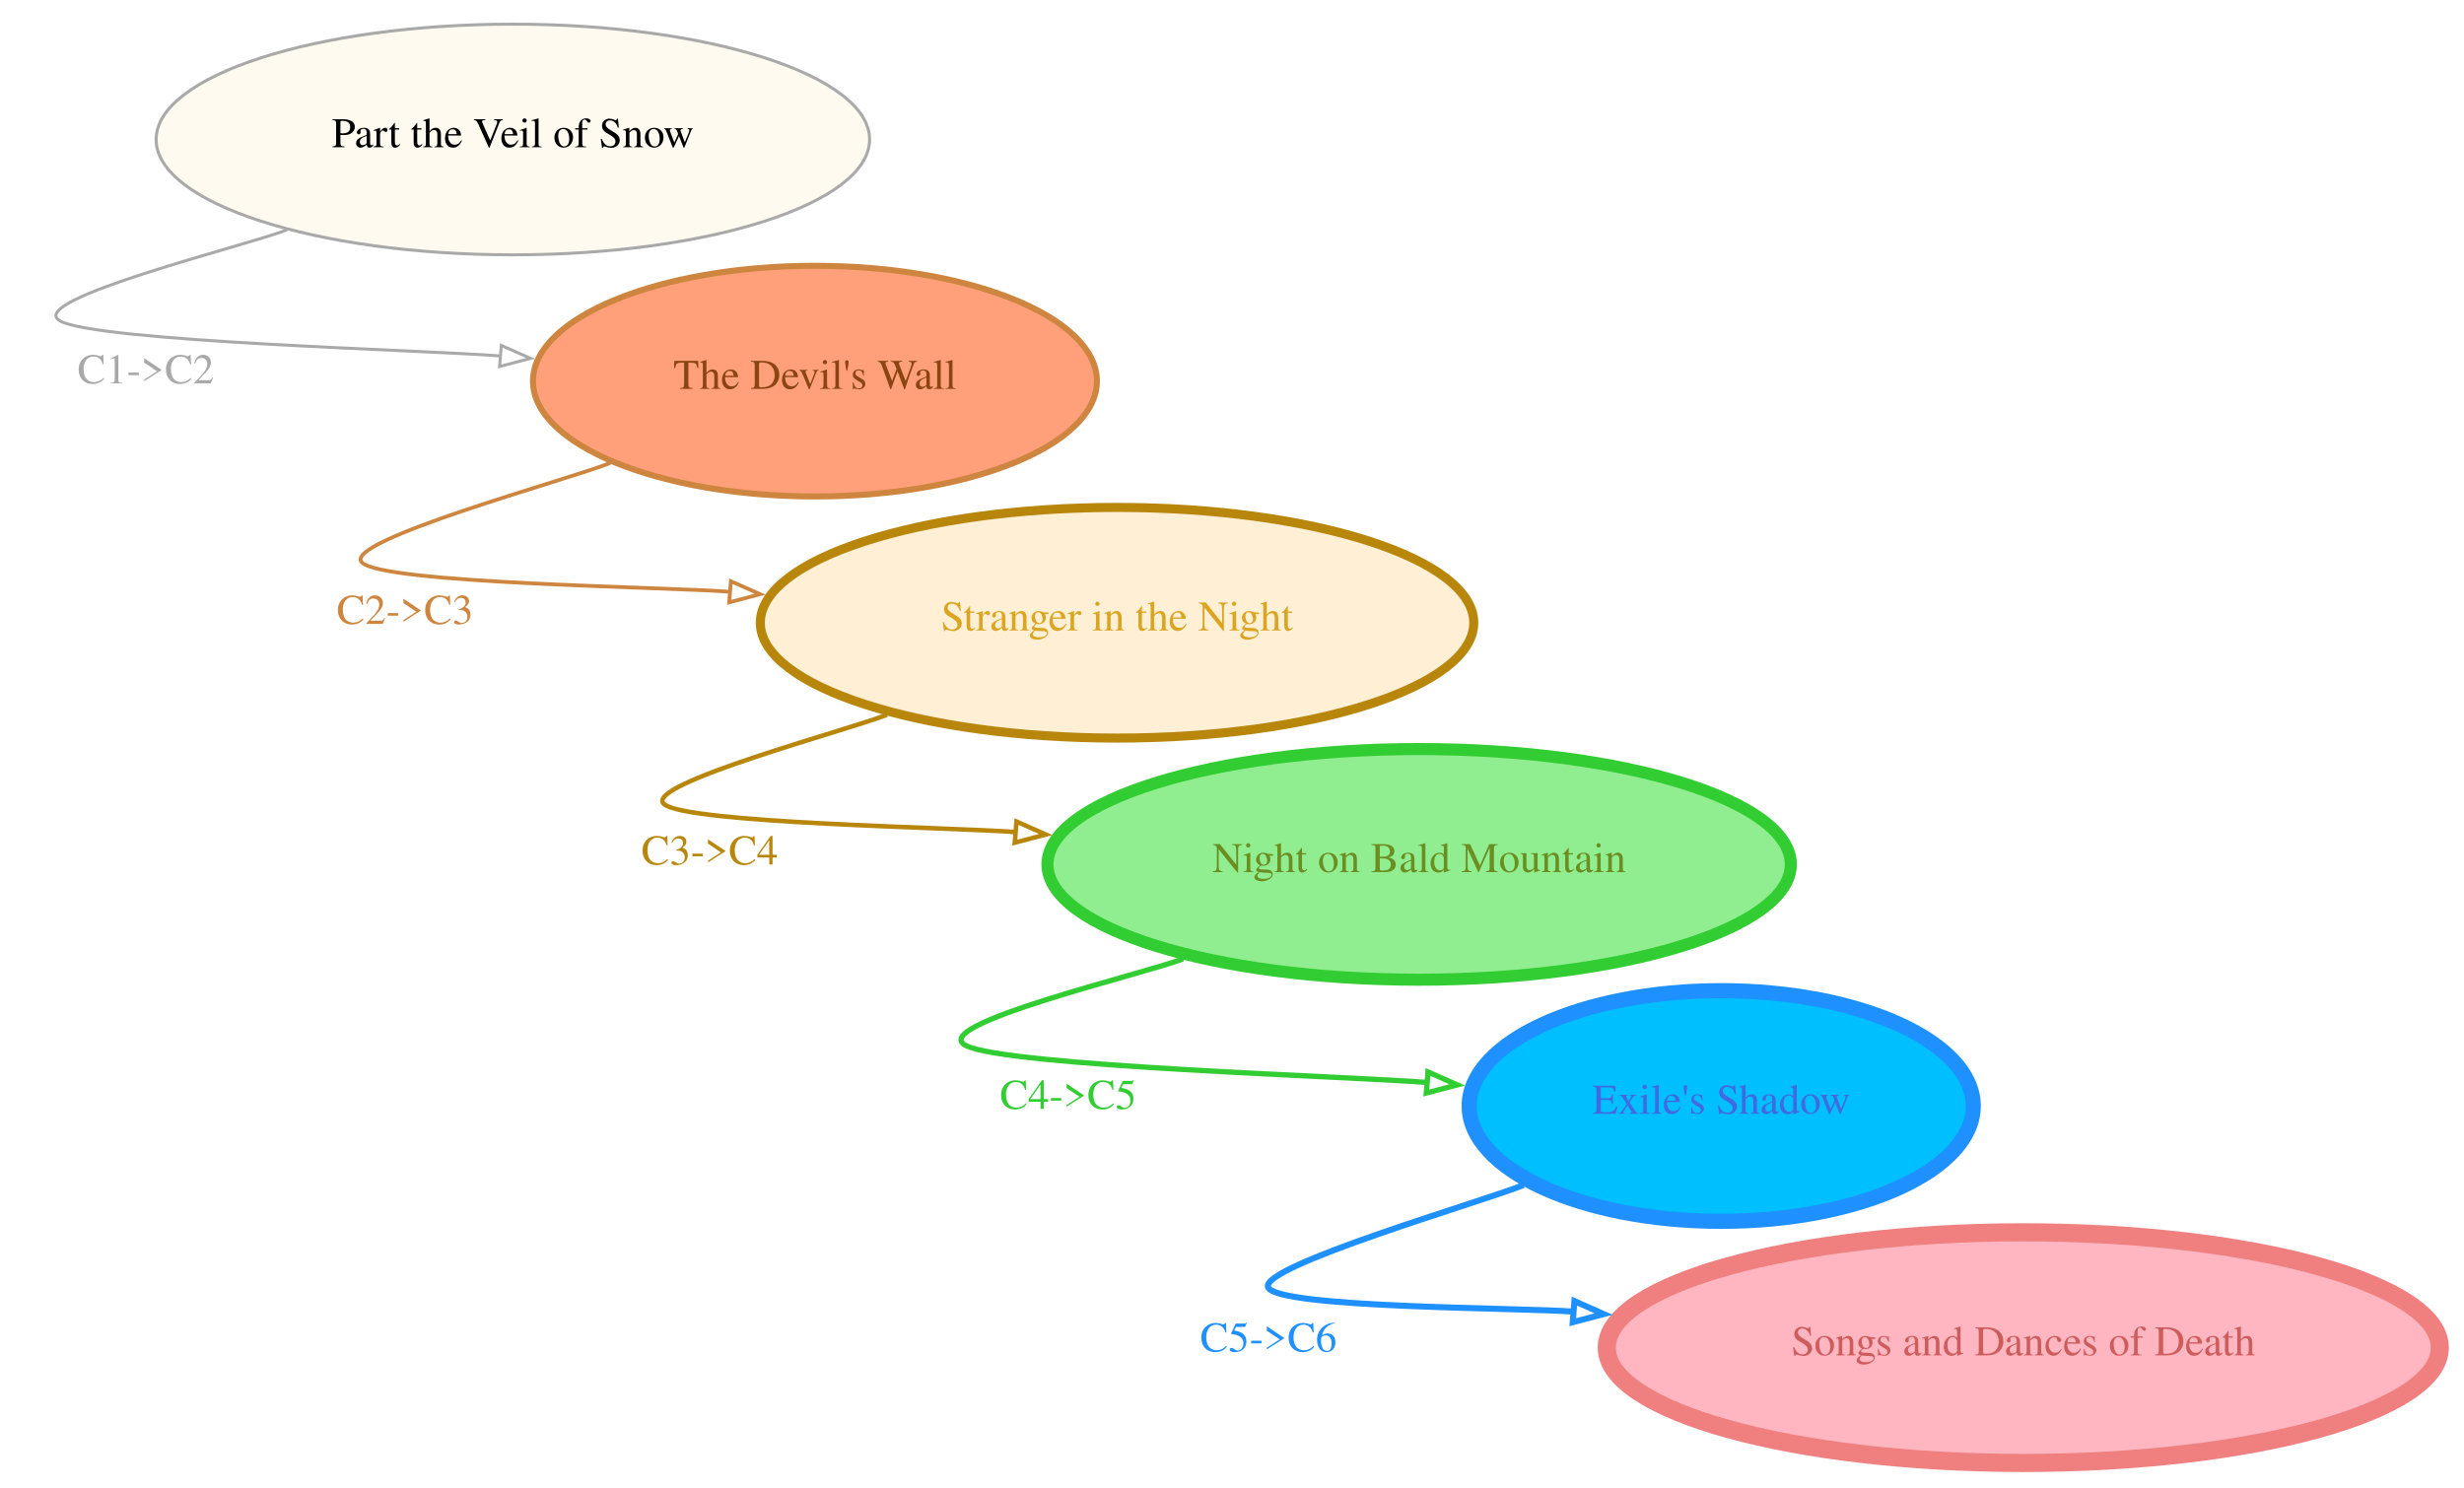
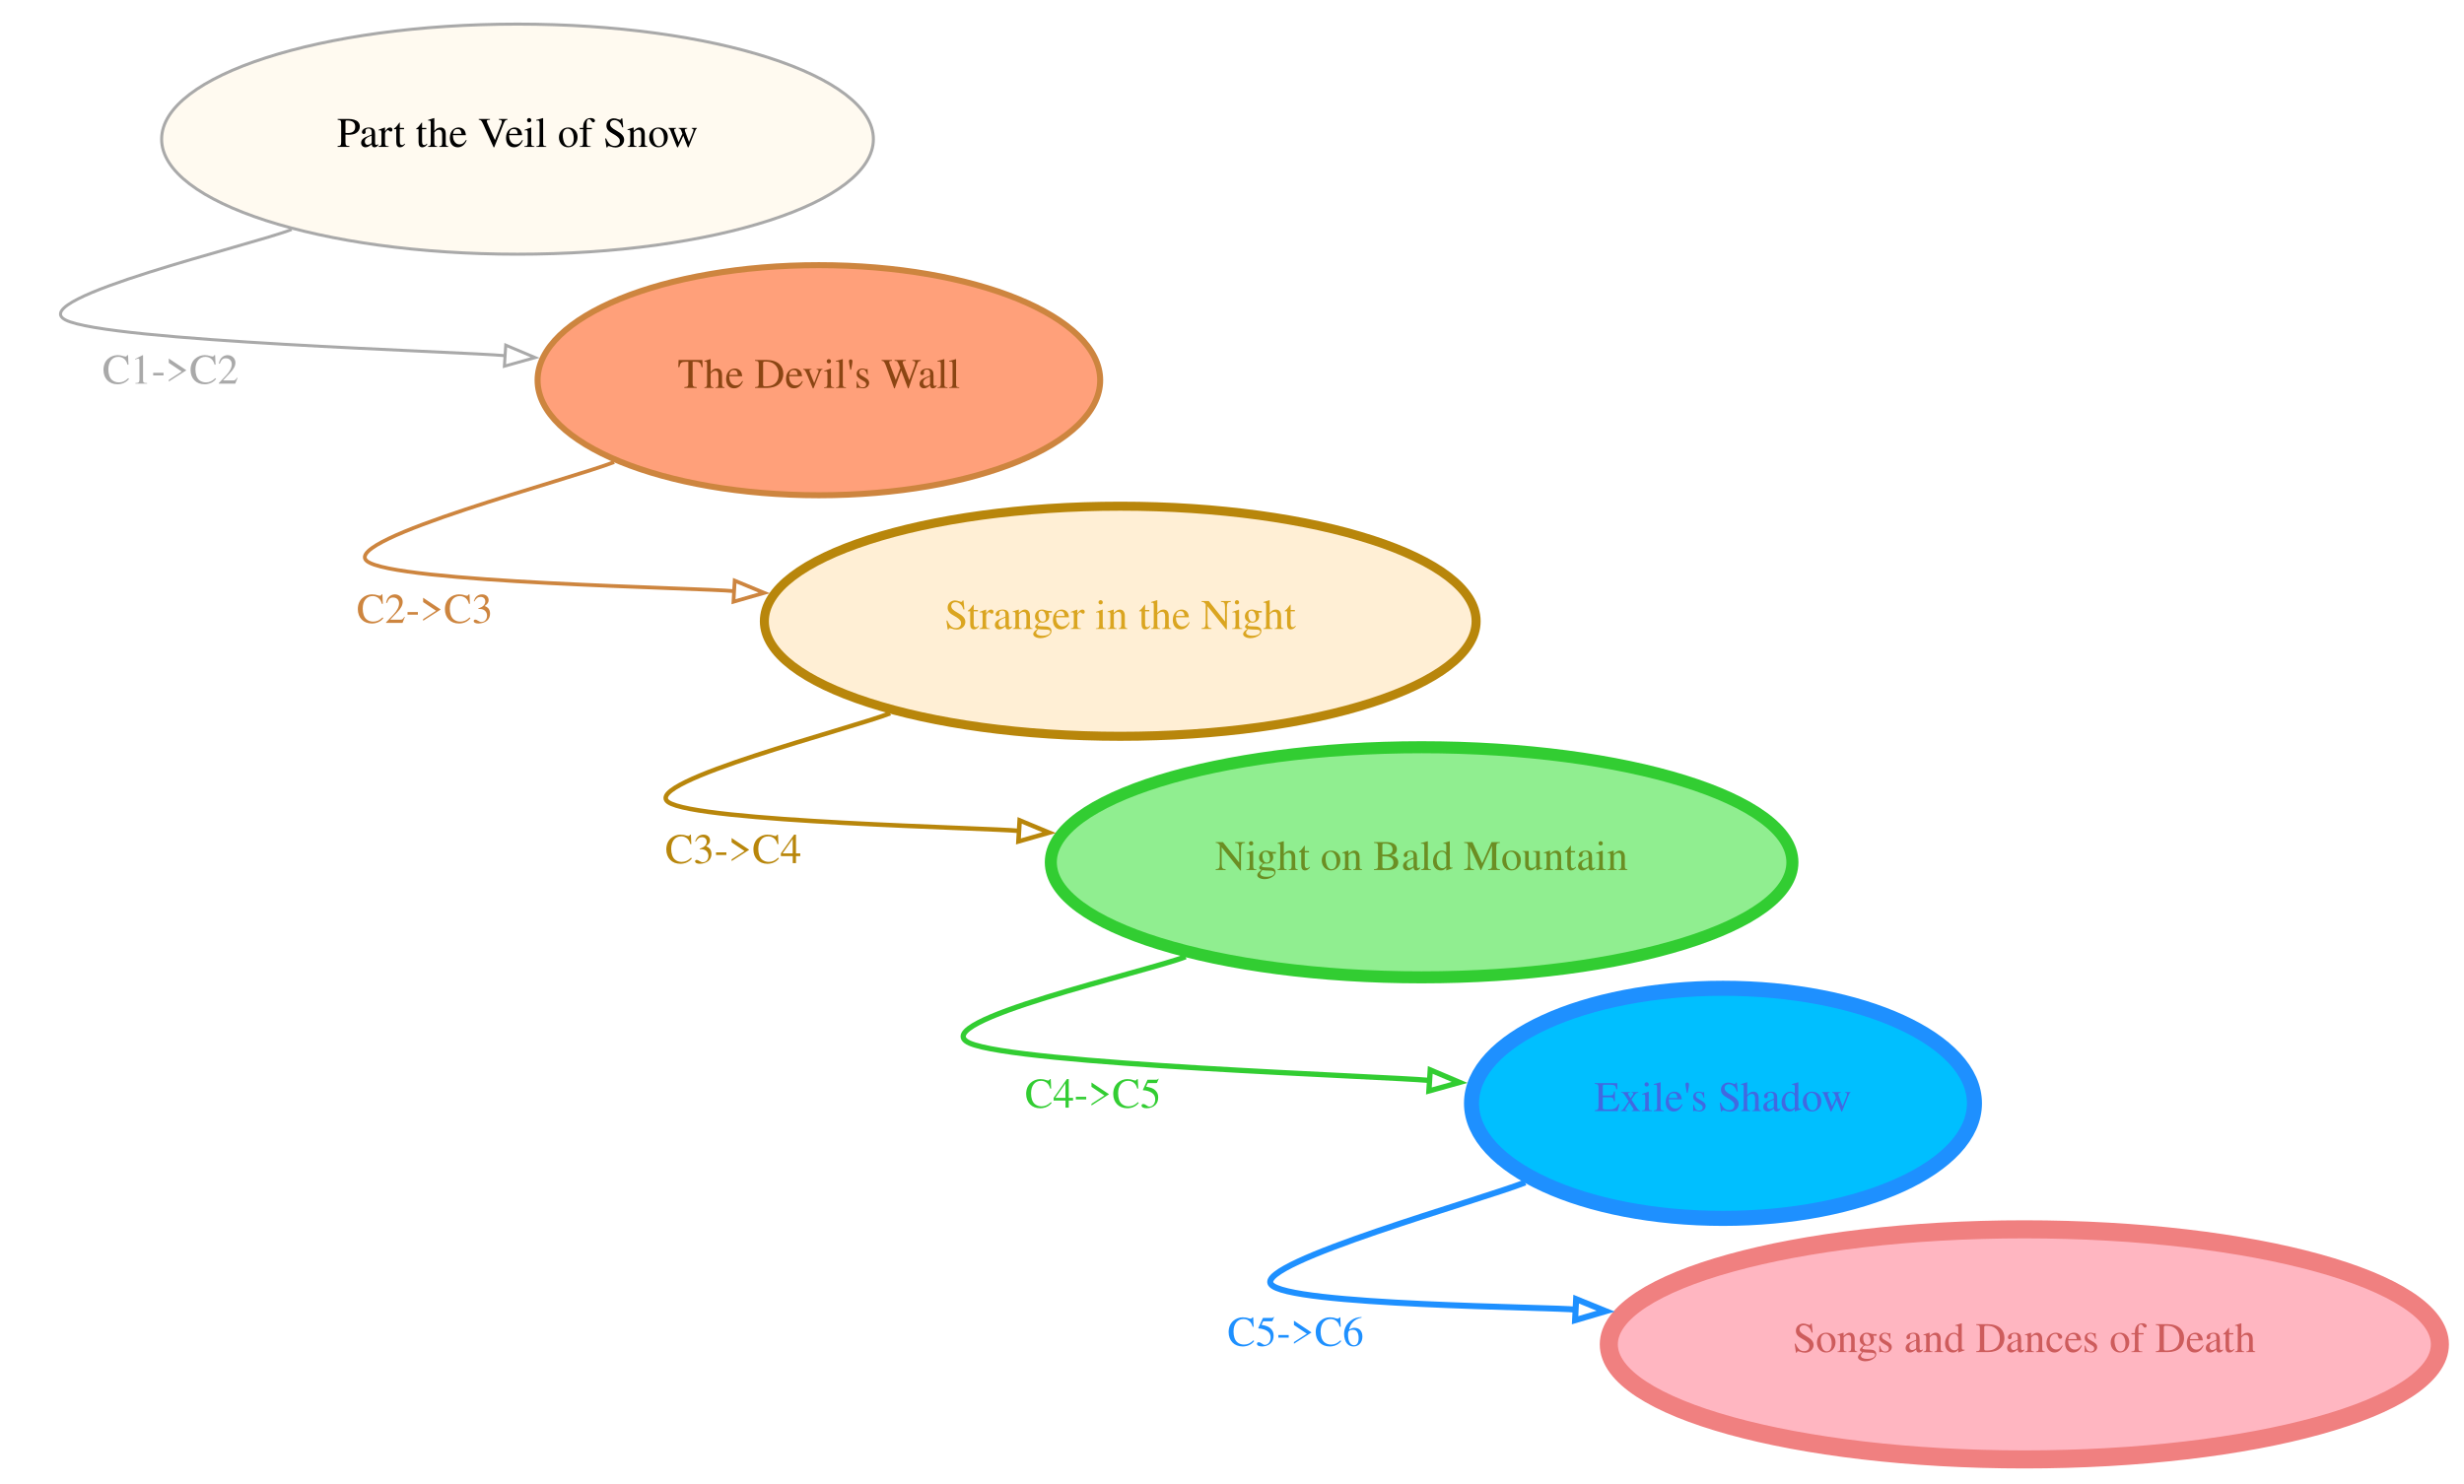
- <svg xmlns="http://www.w3.org/2000/svg" width="815.661" height="492.368" viewBox="0 0 815.661 492.368">
-   <g id="graph0" class="graph" transform="translate(169.7748,46.18377) scale(1.0)">
+ <svg xmlns="http://www.w3.org/2000/svg" width="817.604" height="492.368" viewBox="0 0 817.604 492.368">
+   <g id="graph0" class="graph" transform="translate(171.7186,46.18377) scale(1.0)">
    <g class="node" id="node_0">
      <ellipse cx="0" cy="0" rx="118.087" ry="38.184" fill="floralwhite" stroke="darkgrey" />
      <text x="0" y="0" text-anchor="middle" dominant-baseline="central" font-family="Times,serif" font-size="14">Part the Veil of Snow</text>
    </g>
    <g class="node" id="node_1">
      <ellipse cx="100" cy="80" rx="93.338" ry="38.184" fill="lightsalmon" stroke="peru" stroke-width="2" />
      <text x="100" y="80" text-anchor="middle" dominant-baseline="central" fill="saddlebrown" font-family="Times,serif" font-size="14">The Devil's Wall</text>
    </g>
    <g class="node" id="node_2">
      <ellipse cx="200" cy="160" rx="118.087" ry="38.184" fill="papayawhip" stroke="darkgoldenrod" stroke-width="3" />
      <text x="200" y="160" text-anchor="middle" dominant-baseline="central" fill="goldenrod" font-family="Times,serif" font-size="14">Stranger in the Night</text>
    </g>
    <g class="node" id="node_3">
      <ellipse cx="300" cy="240" rx="123.037" ry="38.184" fill="lightgreen" stroke="limegreen" stroke-width="4" />
      <text x="300" y="240" text-anchor="middle" dominant-baseline="central" fill="olivedrab" font-family="Times,serif" font-size="14">Night on Bald Mountain</text>
    </g>
    <g class="node" id="node_4">
      <ellipse cx="400" cy="320" rx="83.439" ry="38.184" fill="deepskyblue" stroke="dodgerblue" stroke-width="5" />
      <text x="400" y="320" text-anchor="middle" dominant-baseline="central" fill="royalblue" font-family="Times,serif" font-size="14">Exile's Shadow</text>
    </g>
    <g class="node" id="node_5">
      <ellipse cx="500" cy="400" rx="137.886" ry="38.184" fill="lightpink" stroke="lightcoral" stroke-width="6" />
      <text x="500" y="400" text-anchor="middle" dominant-baseline="central" fill="indianred" font-family="Times,serif" font-size="14">Songs and Dances of Death</text>
    </g>
    <g class="edge" id="edge1">
-       <path d="M -74.761 29.904 C -87.301 34.92 -161.775 53.039 -150 60 C -138.225 66.961 -28.427 69.726 -4.112 71.671" fill="none" stroke="darkgrey" />
-       <polygon points="5.856,72.468 -4.391,75.16 -3.833,68.182 5.856,72.468" fill="none" stroke="darkgrey" />
-       <text x="-121.505" y="78.192" text-anchor="middle" dominant-baseline="central" fill="darkgrey" font-family="Times,serif" font-size="14">C1-&gt;C2</text>
+       <path d="M -74.947 29.979 C -87.456 34.982 -163.719 52.898 -150 60 C -136.281 67.102 -18.863 70.491 -4.124 71.859" fill="none" stroke="darkgrey" />
+       <polygon points="5.854,72.493 -4.348,75.351 -3.904,68.366 5.854,72.493" fill="none" stroke="darkgrey" />
+       <text x="-115.16" y="78.585" text-anchor="middle" dominant-baseline="central" fill="darkgrey" font-family="Times,serif" font-size="14">C1-&gt;C2</text>
    </g>
    <g class="edge" id="edge2">
-       <path d="M 32.234 107.106 C 18.529 112.589 -56.609 132.893 -50 140 C -43.391 147.107 51.575 148.126 71.89 149.751" fill="none" stroke="peru" stroke-width="1.25" />
-       <polygon points="81.858,150.549 71.611,153.24 72.169,146.262 81.858,150.549" fill="none" stroke="peru" stroke-width="1.25" />
-       <text x="-35.69" y="157.824" text-anchor="middle" dominant-baseline="central" fill="peru" font-family="Times,serif" font-size="14">C2-&gt;C3</text>
+       <path d="M 32.049 107.181 C 18.374 112.65 -58.616 132.747 -50 140 C -41.384 147.253 61.453 148.916 71.868 150.021" fill="none" stroke="peru" stroke-width="1.25" />
+       <polygon points="81.855,150.592 71.672,153.516 72.071,146.527 81.855,150.592" fill="none" stroke="peru" stroke-width="1.25" />
+       <text x="-30.759" y="157.986" text-anchor="middle" dominant-baseline="central" fill="peru" font-family="Times,serif" font-size="14">C2-&gt;C3</text>
    </g>
    <g class="edge" id="edge3">
-       <path d="M 123.831 190.468 C 111.526 195.39 42.899 213.525 50 220 C 57.101 226.475 147.029 227.762 166.435 229.315" fill="none" stroke="darkgoldenrod" stroke-width="1.5" />
-       <polygon points="176.403,230.112 166.156,232.804 166.714,225.826 176.403,230.112" fill="none" stroke="darkgoldenrod" stroke-width="1.5" />
-       <text x="65.156" y="237.48" text-anchor="middle" dominant-baseline="central" fill="darkgoldenrod" font-family="Times,serif" font-size="14">C3-&gt;C4</text>
+       <path d="M 123.645 190.542 C 111.371 195.452 40.83 213.375 50 220 C 59.17 226.625 157.222 228.578 166.415 229.585" fill="none" stroke="darkgoldenrod" stroke-width="1.5" />
+       <polygon points="176.4,230.162 166.214,233.079 166.618,226.091 176.4,230.162" fill="none" stroke="darkgoldenrod" stroke-width="1.5" />
+       <text x="71.601" y="237.729" text-anchor="middle" dominant-baseline="central" fill="darkgoldenrod" font-family="Times,serif" font-size="14">C3-&gt;C4</text>
    </g>
    <g class="edge" id="edge4">
-       <path d="M 221.872 271.251 C 209.893 276.043 136.536 293.173 150 300 C 163.464 306.827 277.212 310.177 302.654 312.212" fill="none" stroke="limegreen" stroke-width="1.75" />
-       <polygon points="312.623,313.01 302.375,315.701 302.933,308.723 312.623,313.01" fill="none" stroke="limegreen" stroke-width="1.75" />
-       <text x="183.834" y="318.39" text-anchor="middle" dominant-baseline="central" fill="limegreen" font-family="Times,serif" font-size="14">C4-&gt;C5</text>
+       <path d="M 221.686 271.326 C 209.738 276.105 134.404 293.017 150 300 C 165.596 306.983 287.719 311.018 302.637 312.405" fill="none" stroke="limegreen" stroke-width="1.75" />
+       <polygon points="312.62,313.05 302.415,315.898 302.866,308.912 312.62,313.05" fill="none" stroke="limegreen" stroke-width="1.75" />
+       <text x="191.002" y="318.864" text-anchor="middle" dominant-baseline="central" fill="limegreen" font-family="Times,serif" font-size="14">C4-&gt;C5</text>
    </g>
    <g class="edge" id="edge5">
-       <path d="M 334.542 346.183 C 320.452 351.819 247.236 373.016 250 380 C 252.764 386.984 334.271 386.742 351.126 388.09" fill="none" stroke="dodgerblue" stroke-width="2" />
-       <polygon points="361.094,388.887 350.846,391.579 351.405,384.601 361.094,388.887" fill="none" stroke="dodgerblue" stroke-width="2" />
-       <text x="250.124" y="398.736" text-anchor="middle" dominant-baseline="central" fill="dodgerblue" font-family="Times,serif" font-size="14">C5-&gt;C6</text>
+       <path d="M 334.356 346.257 C 320.297 351.881 245.041 372.855 250 380 C 254.959 387.145 345.093 387.607 351.097 388.483" fill="none" stroke="dodgerblue" stroke-width="2" />
+       <polygon points="361.088,388.979 350.926,391.979 351.274,384.987 361.088,388.979" fill="none" stroke="dodgerblue" stroke-width="2" />
+       <text x="258.192" y="397.927" text-anchor="middle" dominant-baseline="central" fill="dodgerblue" font-family="Times,serif" font-size="14">C5-&gt;C6</text>
    </g>
  </g>
</svg>
